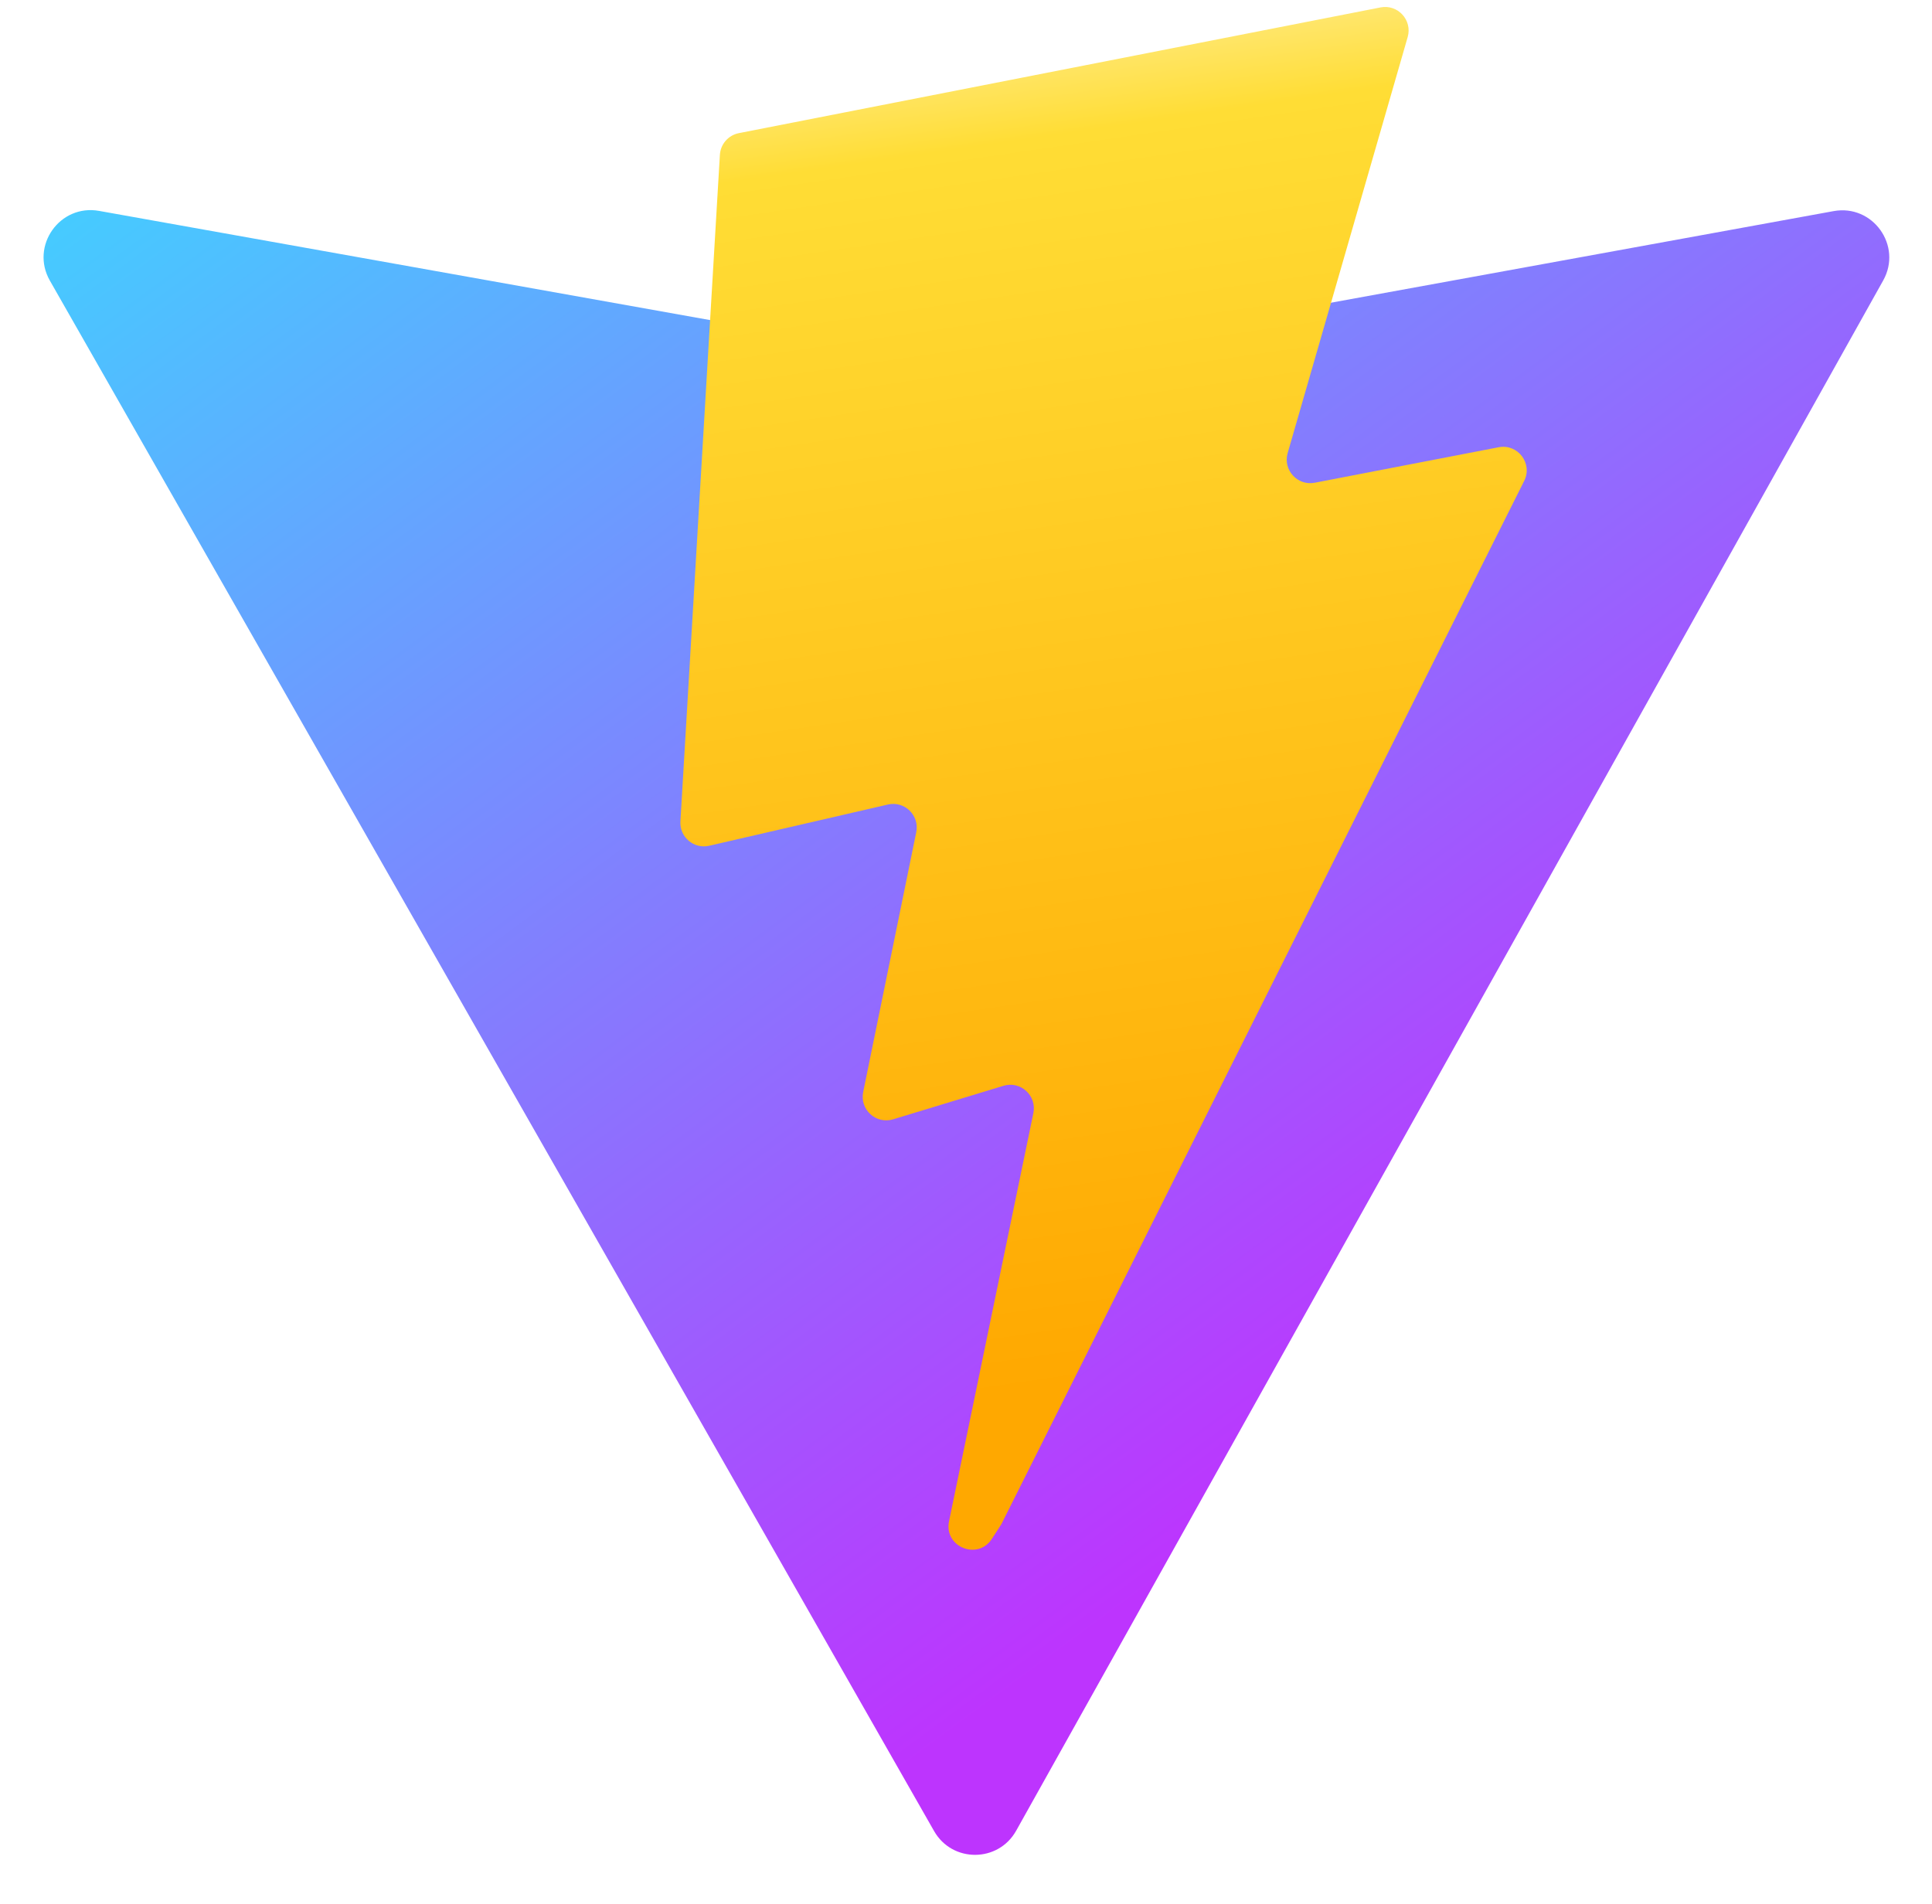
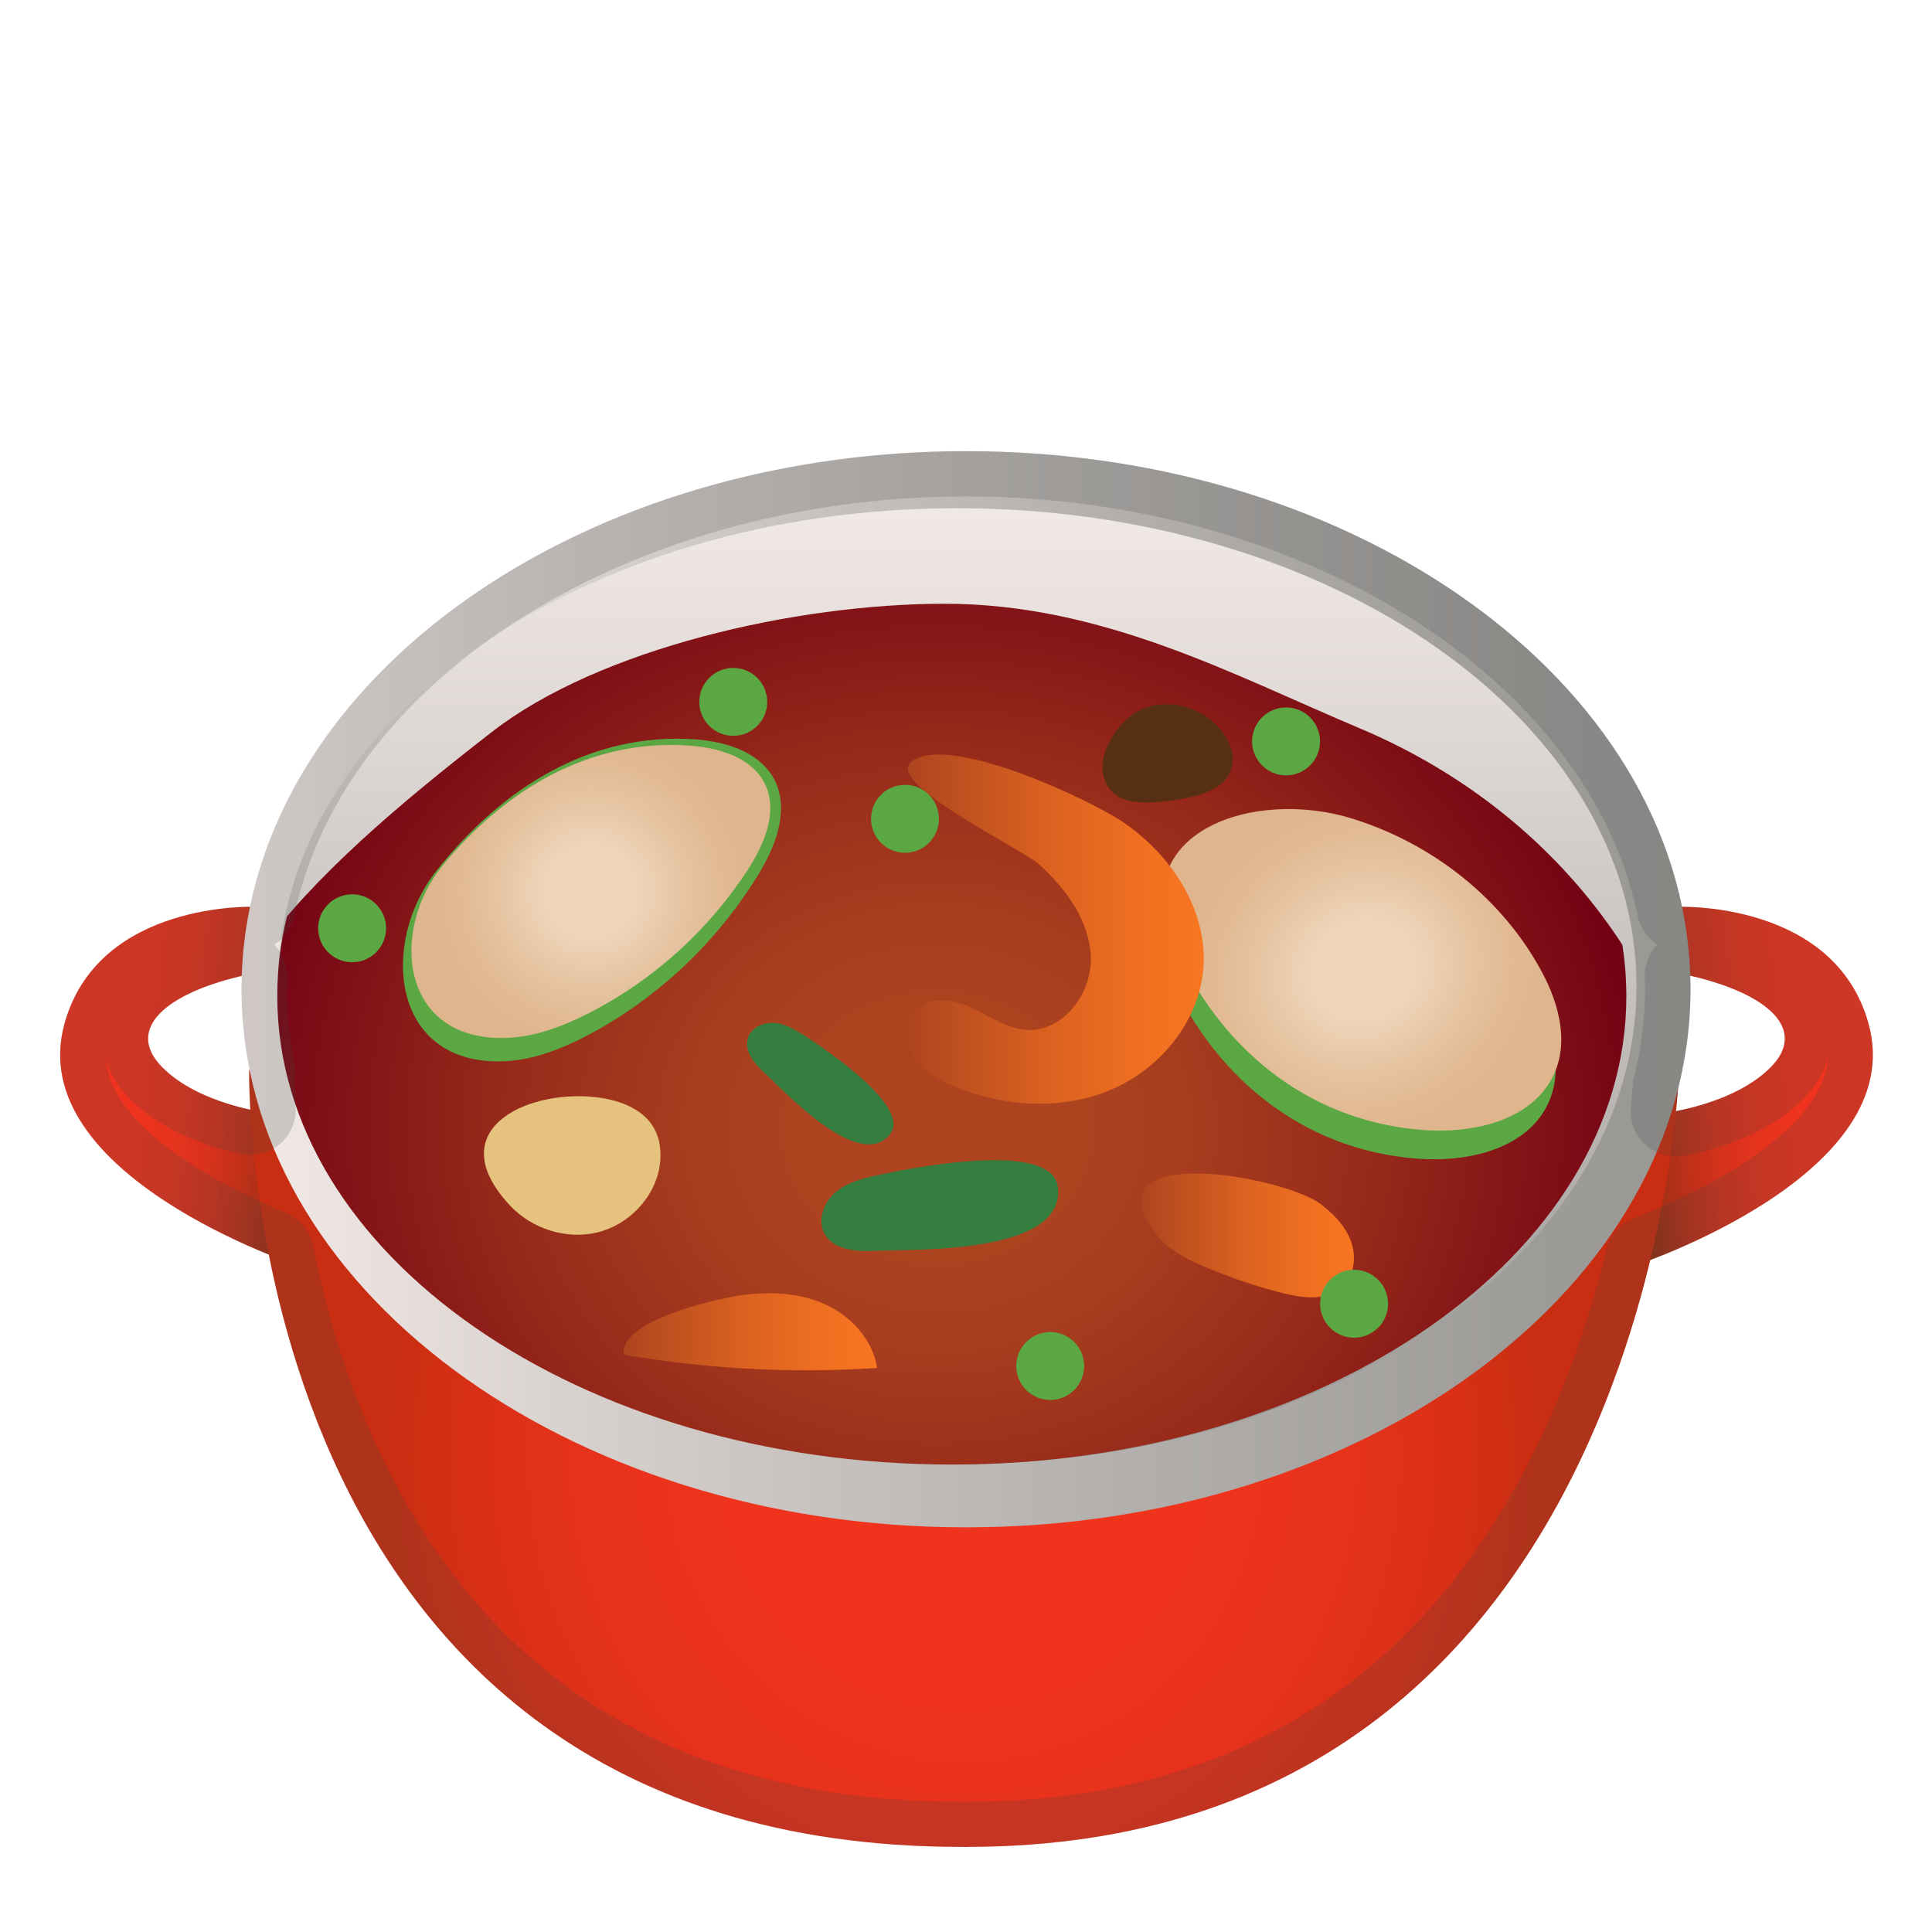
- <svg xmlns="http://www.w3.org/2000/svg" width="410" height="404" viewBox="0 0 410 404" fill="none">
-   <path d="M399.641 59.525L215.643 388.545C211.844 395.338 202.084 395.378 198.228 388.618L10.582 59.556C6.381 52.19 12.68 43.267 21.028 44.759L205.223 77.682C206.398 77.892 207.601 77.89 208.776 77.676L389.119 44.806C397.439 43.289 403.768 52.143 399.641 59.525Z" fill="url(#paint0_linear)" />
-   <path d="M292.965 1.574L156.801 28.255C154.563 28.694 152.906 30.59 152.771 32.866L144.395 174.33C144.198 177.662 147.258 180.248 150.51 179.498L188.42 170.749C191.967 169.931 195.172 173.055 194.443 176.622L183.18 231.775C182.422 235.487 185.907 238.661 189.532 237.56L212.947 230.446C216.577 229.344 220.065 232.527 219.297 236.242L201.398 322.875C200.278 328.294 207.486 331.249 210.492 326.603L212.5 323.5L323.454 102.072C325.312 98.365 322.108 94.137 318.036 94.923L279.014 102.454C275.347 103.161 272.227 99.746 273.262 96.158L298.731 7.867C299.767 4.273 296.636 0.855 292.965 1.574Z" fill="url(#paint1_linear)" />
-   <defs>
-     <linearGradient id="paint0_linear" x1="6" y1="33" x2="235" y2="344" gradientUnits="userSpaceOnUse">
-       <stop stop-color="#41D1FF" />
-       <stop offset="1" stop-color="#BD34FE" />
-     </linearGradient>
-     <linearGradient id="paint1_linear" x1="194.651" y1="8.818" x2="236.076" y2="292.989" gradientUnits="userSpaceOnUse">
-       <stop stop-color="#FFEA83" />
-       <stop offset="0.083" stop-color="#FFDD35" />
-       <stop offset="1" stop-color="#FFA800" />
-     </linearGradient>
-   </defs>
+ <svg xmlns="http://www.w3.org/2000/svg" xmlns:xlink="http://www.w3.org/1999/xlink" width="128" height="128" style="enable-background:new 0 0 128 128;">
+   <g id="Layer_1">
+     <linearGradient id="SVGID_1_" gradientTransform="matrix(0.9947 0.103 -0.1237 1.1949 6.8782 -17.5454)" gradientUnits="userSpaceOnUse" x1="6.082" x2="23.327" y1="73.14" y2="73.14">
+       <stop offset="0" style="stop-color:#F1331E" />
+       <stop offset="0.294" style="stop-color:#EF331E" />
+       <stop offset="0.465" style="stop-color:#E6331D" />
+       <stop offset="0.605" style="stop-color:#D8321C" />
+       <stop offset="0.727" style="stop-color:#C4311A" />
+       <stop offset="0.839" style="stop-color:#AA3017" />
+       <stop offset="0.941" style="stop-color:#8B2F14" />
+       <stop offset="1" style="stop-color:#752E12" />
+     </linearGradient>
+     <path d="M16.91,60.08c0,0-10.36-0.43-12.63,7.72C1.46,77.88,19.83,83.88,19.83,83.88l-2.08-10.15 c0,0-4.53-0.53-7-3.02c-2.47-2.49,0.11-4.94,5.69-6.15L16.91,60.08z" style="fill:url(#SVGID_1_);" />
+     <linearGradient id="SVGID_3_" gradientTransform="matrix(-0.9947 0.103 0.1237 1.1949 227.9368 -17.5454)" gradientUnits="userSpaceOnUse" x1="112.265" x2="129.51" y1="63.991" y2="63.991">
+       <stop offset="0" style="stop-color:#F1331E" />
+       <stop offset="0.294" style="stop-color:#EF331E" />
+       <stop offset="0.465" style="stop-color:#E6331D" />
+       <stop offset="0.605" style="stop-color:#D8321C" />
+       <stop offset="0.727" style="stop-color:#C4311A" />
+       <stop offset="0.839" style="stop-color:#AA3017" />
+       <stop offset="0.941" style="stop-color:#8B2F14" />
+       <stop offset="1" style="stop-color:#752E12" />
+     </linearGradient>
+     <path d="M111.16,60.08c0,0,10.36-0.43,12.63,7.72c2.81,10.08-15.56,16.08-15.56,16.08l2.08-10.15 c0,0,4.53-0.53,7-3.02c2.47-2.49-0.11-4.94-5.69-6.15L111.16,60.08z" style="fill:url(#SVGID_3_);" />
+     <radialGradient id="SVGID_4_" cx="187.749" cy="-245" gradientUnits="userSpaceOnUse" r="1.054">
+       <stop offset="0" style="stop-color:#EEEBE6" />
+       <stop offset="0.91" style="stop-color:#F0EAE6" />
+       <stop offset="1" style="stop-color:#F1E9E6" />
+     </radialGradient>
+     <path d="M189.08-244.33c-0.89-0.44-1.78-0.89-2.67-1.33" style="fill:url(#SVGID_4_);" />
+     <radialGradient id="SVGID_5_" cx="64" cy="96.618" gradientTransform="matrix(0.9832 0 0 1 0.9513 0)" gradientUnits="userSpaceOnUse" r="38.632">
+       <stop offset="0" style="stop-color:#F1331E" />
+       <stop offset="0.422" style="stop-color:#EF331D" />
+       <stop offset="0.668" style="stop-color:#E6321B" />
+       <stop offset="0.867" style="stop-color:#D83016" />
+       <stop offset="1" style="stop-color:#CA2E12" />
+     </radialGradient>
+     <path d="M111.25,70.89c0-0.33-44.24,3.83-47.37,4.13c-3.13-0.3-47.37-4.46-47.37-4.13 c0,0-0.98,51.47,47.19,51.47c0,0,0.3,0.01,0.36,0.01v-0.01C109.66,122.36,111.25,70.89,111.25,70.89z" style="fill:url(#SVGID_5_);" />
+     <linearGradient id="SVGID_6_" gradientUnits="userSpaceOnUse" x1="17.089" x2="119.007" y1="65.536" y2="65.536">
+       <stop offset="0" style="stop-color:#F1E9E6" />
+       <stop offset="0.219" style="stop-color:#D6D0CD" />
+       <stop offset="0.55" style="stop-color:#B3B0AD" />
+       <stop offset="0.823" style="stop-color:#9E9C99" />
+       <stop offset="1" style="stop-color:#969592" />
+     </linearGradient>
+     <ellipse cx="64" cy="65.54" rx="48" ry="35.65" style="fill:url(#SVGID_6_);" />
+     <g>
+       <linearGradient id="SVGID_7_" gradientUnits="userSpaceOnUse" x1="63.41" x2="63.41" y1="33.185" y2="96.147">
+         <stop offset="0" style="stop-color:#F1E9E6" />
+         <stop offset="0.273" style="stop-color:#DCD6D3" />
+         <stop offset="0.831" style="stop-color:#A7A5A2" />
+         <stop offset="1" style="stop-color:#969592" />
+       </linearGradient>
+       <ellipse cx="63.41" cy="65.34" rx="45.01" ry="31.67" style="fill:url(#SVGID_7_);" />
+     </g>
+     <g>
+       <defs>
+         <ellipse id="SVGID_8_" cx="63.06" cy="65.99" rx="44.69" ry="31.04" />
+       </defs>
+       <clipPath id="SVGID_9_">
+         <use style="overflow:visible;" xlink:href="#SVGID_8_" />
+       </clipPath>
+       <radialGradient id="SVGID_10_" cx="62.082" cy="74.75" gradientTransform="matrix(1 -1.745120e-03 1.541617e-03 0.8834 -0.1147 8.8252)" gradientUnits="userSpaceOnUse" r="47.225">
+         <stop offset="0.177" style="stop-color:#AD441F" />
+         <stop offset="0.354" style="stop-color:#A73D1E" />
+         <stop offset="0.616" style="stop-color:#96291A" />
+         <stop offset="0.928" style="stop-color:#7A0915" />
+         <stop offset="1" style="stop-color:#730013" />
+       </radialGradient>
+       <path d="M113.08,81.25c0,22.23-22.83,40.25-51,40.25s-51-18.02-51-40.25 c0-14.45,8.76-22.85,21.5-32.75c7.11-5.53,20.14-8.5,30-8.5c10.45,0,19.08,4.7,27.5,8.25C104.33,54.25,113.08,67.27,113.08,81.25z " style="clip-path:url(#SVGID_9_);fill:url(#SVGID_10_);" />
+     </g>
+     <g>
+       <path d="M93.97,76.77c3.03,0.22,6.64-0.5,8.28-3.08c1.48-2.33,0.73-5.2-0.5-7.46 c-2.57-4.74-7.1-8.39-12.48-10.08c-6.51-2.05-15.07,0.79-11.91,8.2C80.21,71,86,76.19,93.97,76.77z" style="fill:#5BA744;" />
+       <radialGradient id="SVGID_11_" cx="92.419" cy="66.093" gradientTransform="matrix(0.8011 -0.4192 0.3813 0.7286 -8.9042 54.8334)" gradientUnits="userSpaceOnUse" r="13.916">
+         <stop offset="0.276" style="stop-color:#F0D5BB" />
+         <stop offset="0.482" style="stop-color:#E9C9A9" />
+         <stop offset="0.795" style="stop-color:#E1BA94" />
+         <stop offset="1" style="stop-color:#DEB58C" />
+       </radialGradient>
+       <path d="M94.34,74.87c3.03,0.22,6.64-0.5,8.28-3.08c1.48-2.33,0.73-5.2-0.5-7.46 c-2.57-4.74-7.1-8.39-12.48-10.08c-6.51-2.05-15.07,0.79-11.91,8.2C80.58,69.1,86.37,74.29,94.34,74.87z" style="fill:url(#SVGID_11_);" />
+     </g>
+     <linearGradient id="SVGID_12_" gradientUnits="userSpaceOnUse" x1="60.042" x2="79.746" y1="61.547" y2="61.547">
+       <stop offset="0" style="stop-color:#AD441F" />
+       <stop offset="0.104" style="stop-color:#B84B1F" />
+       <stop offset="0.485" style="stop-color:#DB6220" />
+       <stop offset="0.797" style="stop-color:#F07021" />
+       <stop offset="1" style="stop-color:#F87521" />
+     </linearGradient>
+     <path d="M68.82,57.25c1.8,1.62,3.37,3.75,3.45,6.17c0.08,2.42-1.87,4.99-4.29,4.81 c-1.33-0.1-2.46-0.93-3.67-1.49c-1.21-0.56-2.81-0.76-3.72,0.21c-0.77,0.82-0.67,2.19-0.04,3.13s1.68,1.5,2.72,1.92 c3.31,1.35,7.16,1.58,10.44,0.15c3.28-1.43,5.84-4.64,6.03-8.21c0.2-3.77-2.19-7.32-5.3-9.45c-2.15-1.47-11.56-5.93-14.04-4.04 C58.54,51.85,67.66,56.21,68.82,57.25z" style="fill:url(#SVGID_12_);" />
+     <g>
+       <path d="M33.15,70.32c2.05-0.03,4.03-0.8,5.86-1.77c4.51-2.39,8.41-6.05,11.16-10.49 c1.16-1.87,2.13-4.24,1.21-6.25c-0.9-1.94-3.19-2.66-5.25-2.82c-7.01-0.53-12.95,3.27-17.25,8.75 C25.22,62.38,25.85,70.42,33.15,70.32z" style="fill:#5BA744;" />
+       <radialGradient id="SVGID_13_" cx="39.148" cy="59.065" gradientUnits="userSpaceOnUse" r="10.854">
+         <stop offset="0.276" style="stop-color:#F0D5BB" />
+         <stop offset="0.482" style="stop-color:#E9C9A9" />
+         <stop offset="0.795" style="stop-color:#E1BA94" />
+         <stop offset="1" style="stop-color:#DEB58C" />
+       </radialGradient>
+       <path d="M33.38,68.77c1.95-0.03,3.82-0.73,5.56-1.61c4.29-2.17,7.98-5.5,10.6-9.53 c1.1-1.7,2.02-3.85,1.15-5.67c-0.85-1.77-3.03-2.42-4.99-2.56c-6.66-0.48-12.29,2.97-16.38,7.95 C25.86,61.57,26.46,68.87,33.38,68.77z" style="fill:url(#SVGID_13_);" />
+     </g>
+     <path d="M75.73,46.95c1.8-0.73,4.02-0.04,5.22,1.49c0.55,0.7,0.9,1.64,0.64,2.49 c-0.43,1.37-2.1,1.81-3.52,2.03c-1.73,0.27-4.33,0.64-4.92-1.42C72.65,49.81,74.2,47.56,75.73,46.95z" style="fill:#573014;" />
+     <linearGradient id="SVGID_14_" gradientUnits="userSpaceOnUse" x1="41.297" x2="58.098" y1="88.236" y2="88.236">
+       <stop offset="0" style="stop-color:#AD441F" />
+       <stop offset="0.104" style="stop-color:#B84B1F" />
+       <stop offset="0.485" style="stop-color:#DB6220" />
+       <stop offset="0.797" style="stop-color:#F07021" />
+       <stop offset="1" style="stop-color:#F87521" />
+     </linearGradient>
+     <path d="M48.98,85.83c1.89-0.28,3.88-0.21,5.63,0.56s3.21,2.35,3.5,4.24 c-5.61,0.37-11.25,0.07-16.8-0.88C41.1,87.47,47.24,86.12,48.98,85.83z" style="fill:url(#SVGID_14_);" />
+     <path d="M33.78,79.86c1.44,1.55,3.74,2.29,5.8,1.79c2.06-0.5,3.78-2.28,4.12-4.37 c0.14-0.88,0.05-1.82-0.4-2.59c-0.78-1.31-2.41-1.85-3.93-2.01C34.75,72.21,29.19,74.93,33.78,79.86z" style="fill:#E5C37F;" />
+     <linearGradient id="SVGID_15_" gradientUnits="userSpaceOnUse" x1="75.612" x2="89.7" y1="81.85" y2="81.85">
+       <stop offset="0" style="stop-color:#AD441F" />
+       <stop offset="0.104" style="stop-color:#B84B1F" />
+       <stop offset="0.485" style="stop-color:#DB6220" />
+       <stop offset="0.797" style="stop-color:#F07021" />
+       <stop offset="1" style="stop-color:#F87521" />
+     </linearGradient>
+     <path d="M87.48,79.76c0.87,0.66,1.66,1.47,2.03,2.49c0.37,1.02,0.22,2.29-0.58,3.02 c-1.02,0.94-2.61,0.74-3.95,0.4c-1.75-0.44-3.47-1.02-5.14-1.73c-1.29-0.55-2.61-1.22-3.41-2.38 C72.29,75.59,85.12,77.97,87.48,79.76z" style="fill:url(#SVGID_15_);" />
+     <path d="M58.02,82.87c-1.27,0.07-2.82-0.05-3.41-1.17c-0.46-0.88-0.04-2.02,0.71-2.68 c0.75-0.65,1.75-0.93,2.72-1.14c2.21-0.48,11.71-2.41,12.05,0.79C70.58,83.16,60.38,82.75,58.02,82.87z" style="fill:#367E40;" />
+     <path d="M50.68,71.11c-0.68-0.62-1.41-1.46-1.13-2.34c0.22-0.68,1.01-1.05,1.73-1 c0.72,0.05,1.36,0.42,1.97,0.81c1.37,0.89,7.18,4.76,5.71,6.57C56.91,77.68,51.94,72.26,50.68,71.11z" style="fill:#367E40;" />
+     <ellipse cx="69.58" cy="90.5" rx="2.25" ry="2.25" style="fill:#5BA744;" transform="matrix(0.7071 -0.7071 0.7071 0.7071 -43.613 75.7088)" />
+     <ellipse cx="85.21" cy="49.12" rx="2.25" ry="2.25" style="fill:#5BA744;" transform="matrix(0.7071 -0.7071 0.7071 0.7071 -9.78 74.6389)" />
+     <ellipse cx="59.96" cy="54.25" rx="2.25" ry="2.25" style="fill:#5BA744;" transform="matrix(0.7071 -0.7071 0.7071 0.7071 -20.7995 58.2856)" />
+     <ellipse cx="89.71" cy="86.38" rx="2.25" ry="2.25" style="fill:#5BA744;" transform="matrix(0.7071 -0.7071 0.7071 0.7071 -34.8017 88.7312)" />
+     <ellipse cx="23.33" cy="61.5" rx="2.25" ry="2.25" style="fill:#5BA744;" transform="matrix(0.7071 -0.7071 0.7071 0.7071 -36.6532 34.5113)" />
+     <ellipse cx="48.58" cy="46.5" rx="2.25" ry="2.25" style="fill:#5BA744;" transform="matrix(0.7071 -0.7071 0.7071 0.7071 -18.6511 47.9723)" />
+     <g style="opacity:0.2;">
+       <path d="M64,32.89c22.09,0,41.22,11.95,44.5,27.79c0.17,0.8,0.64,1.47,1.29,1.9 c-0.55,0.58-0.85,1.36-0.82,2.16l0.01,0.34c0.01,0.15,0.01,0.3,0.01,0.46c0,1.92-0.25,3.87-0.73,5.82 c-0.04,0.17-0.07,0.33-0.08,0.5c-0.03,0.39-0.07,0.88-0.13,1.45c-0.1,0.94,0.26,1.88,0.96,2.52c0.56,0.51,1.28,0.79,2.03,0.79 c0.19,0,0.37-0.02,0.56-0.05c1.9-0.36,5.45-1.33,7.85-3.74c0.93-0.94,1.42-1.88,1.64-2.73c-0.07,1.34-0.81,3.36-4,5.84 c-3.17,2.46-7.22,4.14-8.82,4.74c-0.93,0.35-1.62,1.14-1.85,2.1c-1.62,6.71-4.97,16.29-11.75,23.86 c-7.56,8.45-17.86,12.73-30.61,12.73c-0.05,0-0.1,0-0.15,0l-0.14,0c-0.02,0-0.05,0-0.07,0c-13.62,0-24.36-4.34-31.91-12.9 c-6.72-7.61-9.71-17.21-11.04-23.93c-0.2-0.99-0.88-1.82-1.81-2.2c-2.87-1.17-11.52-5.1-11.92-10.13 c0.24,0.82,0.72,1.72,1.61,2.61c2.13,2.15,5.15,3.16,7.32,3.63c0.21,0.05,0.43,0.07,0.64,0.07c0.71,0,1.4-0.25,1.95-0.72 c0.71-0.61,1.1-1.51,1.05-2.45c-0.05-0.92-0.07-1.61-0.07-2.01c0.05-0.35,0.05-0.71-0.02-1.06C19.16,68.71,19,67.12,19,65.54 c0-0.15,0.01-0.29,0.01-0.44l0.01-0.34c0.03-0.81-0.28-1.59-0.83-2.17c0.65-0.43,1.13-1.1,1.3-1.9 C22.78,44.84,41.91,32.89,64,32.89 M64,29.89c-24.01,0-43.9,13.09-47.44,30.19c-1.8,0.01-10.26,0.45-12.29,7.72 C2.05,75.78,13.11,81.2,17.8,83.11c3.01,15.22,12.98,39.25,45.89,39.25c0,0,0.3,0.01,0.36,0.01v-0.01 c30.91,0,41.6-23.64,45.28-38.88c3.91-1.49,16.85-7.1,14.46-15.68c-2.05-7.36-10.69-7.72-12.35-7.72 C107.9,42.98,88.01,29.89,64,29.89L64,29.89z M111.04,73.61c0.06-0.6,0.11-1.12,0.14-1.53c0.53-2.12,0.82-4.31,0.82-6.54 c0-0.3-0.02-0.6-0.03-0.9c5.34,1.24,7.77,3.63,5.35,6.07C115.45,72.59,112.42,73.35,111.04,73.61L111.04,73.61z M16.58,73.52 c-1.51-0.33-4.14-1.12-5.83-2.81c-2.41-2.43-0.01-4.81,5.28-6.05C16.02,64.95,16,65.24,16,65.54c0,1.82,0.19,3.6,0.54,5.34 c-0.02,0-0.04,0.01-0.04,0.01C16.5,70.89,16.48,71.86,16.58,73.52L16.58,73.52z" style="fill:#424242;" />
+     </g>
+   </g>
+   <g id="Layer_2" style="display:none;">
+     <g style="display:inline;">
+       <g style="opacity:0.6;">
+         <circle cx="-199.92" cy="64" r="28" style="opacity:0.61;fill:none;stroke:#000000;stroke-width:0.263;stroke-miterlimit:10;" />
+         <line style="opacity:0.61;fill:none;stroke:#000000;stroke-miterlimit:10;" x1="-180.42" x2="-180.42" y1="0" y2="128" />
+         <line style="opacity:0.61;fill:none;stroke:#000000;stroke-miterlimit:10;" x1="-220.42" x2="-220.42" y1="0" y2="128" />
+         <line style="opacity:0.61;fill:none;stroke:#000000;stroke-miterlimit:10;" x1="-200.42" x2="-200.42" y1="0" y2="128" />
+         <line style="opacity:0.61;fill:none;stroke:#000000;stroke-miterlimit:10;" x1="-135.92" x2="-263.92" y1="64.5" y2="64.5" />
+         <line style="opacity:0.61;fill:none;stroke:#000000;stroke-miterlimit:10;" x1="-135.92" x2="-263.92" y1="44.5" y2="44.5" />
+         <line style="opacity:0.61;fill:none;stroke:#000000;stroke-miterlimit:10;" x1="-135.92" x2="-263.92" y1="83.5" y2="83.5" />
+         <line style="opacity:0.61;fill:none;stroke:#000000;stroke-width:0.25;stroke-miterlimit:10;" x1="-135.92" x2="-263.92" y1="128" y2="0" />
+         <line style="opacity:0.61;fill:none;stroke:#000000;stroke-width:0.25;stroke-miterlimit:10;" x1="-263.92" x2="-135.92" y1="128" y2="0" />
+         <g style="opacity:0.61;">
+           <path d="M-199.92,4.26c32.94,0,59.74,26.8,59.74,59.74s-26.8,59.74-59.74,59.74s-59.74-26.8-59.74-59.74 S-232.86,4.26-199.92,4.26 M-199.92,4c-33.14,0-60,26.86-60,60s26.86,60,60,60s60-26.86,60-60S-166.78,4-199.92,4L-199.92,4z" />
+         </g>
+         <path d="M-148.42,108.47c0,4.43-3.59,8.03-8.03,8.03 h-87.94c-4.43,0-8.03-3.59-8.03-8.03V20.53c0-4.43,3.59-8.03,8.03-8.03h87.94c4.43,0,8.03,3.59,8.03,8.03V108.47z" style="opacity:0.61;fill:none;stroke:#000000;stroke-miterlimit:10;" />
+         <path d="M-156.42,116.5c0,4.42-3.58,8-8,8h-72 c-4.42,0-8-3.58-8-8v-104c0-4.42,3.58-8,8-8h72c4.42,0,8,3.58,8,8V116.5z" style="opacity:0.61;fill:none;stroke:#000000;stroke-miterlimit:10;" />
+         <path d="M-140.42,98.27c0,5.65-4.58,10.23-10.23,10.23 h-99.54c-5.65,0-10.23-4.58-10.23-10.23V30.73c0-5.65,4.58-10.23,10.23-10.23h99.54c5.65,0,10.23,4.58,10.23,10.23V98.27z" style="opacity:0.61;fill:none;stroke:#000000;stroke-miterlimit:10;" />
+       </g>
+       <g>
+         <g style="opacity:0.2;">
+           <defs>
+             <rect id="SVGID_2_" height="128" style="opacity:0.2;" width="128" x="-263.92" />
+           </defs>
+           <clipPath id="SVGID_16_">
+             <use style="overflow:visible;" xlink:href="#SVGID_2_" />
+           </clipPath>
+           <g style="clip-path:url(#SVGID_16_);">
+             <g>
+               <line style="fill:none;stroke:#000000;stroke-miterlimit:10;" x1="-292.42" x2="-292.42" y1="160" y2="-32" />
+               <line style="fill:none;stroke:#000000;stroke-miterlimit:10;" x1="-288.42" x2="-288.42" y1="160" y2="-32" />
+               <line style="fill:none;stroke:#000000;stroke-miterlimit:10;" x1="-284.42" x2="-284.42" y1="160" y2="-32" />
+               <line style="fill:none;stroke:#000000;stroke-miterlimit:10;" x1="-280.42" x2="-280.42" y1="160" y2="-32" />
+               <line style="fill:none;stroke:#000000;stroke-miterlimit:10;" x1="-276.42" x2="-276.42" y1="160" y2="-32" />
+               <line style="fill:none;stroke:#000000;stroke-miterlimit:10;" x1="-272.42" x2="-272.42" y1="160" y2="-32" />
+               <line style="fill:none;stroke:#000000;stroke-miterlimit:10;" x1="-268.42" x2="-268.42" y1="160" y2="-32" />
+               <line style="fill:none;stroke:#000000;stroke-miterlimit:10;" x1="-264.42" x2="-264.42" y1="160" y2="-32" />
+               <line style="fill:none;stroke:#000000;stroke-miterlimit:10;" x1="-260.42" x2="-260.42" y1="160" y2="-32" />
+               <line style="fill:none;stroke:#000000;stroke-miterlimit:10;" x1="-256.42" x2="-256.42" y1="160" y2="-32" />
+               <line style="fill:none;stroke:#000000;stroke-miterlimit:10;" x1="-252.42" x2="-252.42" y1="160" y2="-32" />
+               <line style="fill:none;stroke:#000000;stroke-miterlimit:10;" x1="-248.42" x2="-248.42" y1="160" y2="-32" />
+               <line style="fill:none;stroke:#000000;stroke-miterlimit:10;" x1="-244.42" x2="-244.42" y1="160" y2="-32" />
+               <line style="fill:none;stroke:#000000;stroke-miterlimit:10;" x1="-240.42" x2="-240.42" y1="160" y2="-32" />
+               <line style="fill:none;stroke:#000000;stroke-miterlimit:10;" x1="-236.42" x2="-236.42" y1="160" y2="-32" />
+               <line style="fill:none;stroke:#000000;stroke-miterlimit:10;" x1="-232.42" x2="-232.42" y1="160" y2="-32" />
+               <line style="fill:none;stroke:#000000;stroke-miterlimit:10;" x1="-228.42" x2="-228.42" y1="160" y2="-32" />
+               <line style="fill:none;stroke:#000000;stroke-miterlimit:10;" x1="-224.42" x2="-224.42" y1="160" y2="-32" />
+               <line style="fill:none;stroke:#000000;stroke-miterlimit:10;" x1="-220.42" x2="-220.42" y1="160" y2="-32" />
+               <line style="fill:none;stroke:#000000;stroke-miterlimit:10;" x1="-216.42" x2="-216.42" y1="160" y2="-32" />
+               <line style="fill:none;stroke:#000000;stroke-miterlimit:10;" x1="-212.42" x2="-212.42" y1="160" y2="-32" />
+               <line style="fill:none;stroke:#000000;stroke-miterlimit:10;" x1="-208.42" x2="-208.42" y1="160" y2="-32" />
+               <line style="fill:none;stroke:#000000;stroke-miterlimit:10;" x1="-204.42" x2="-204.42" y1="160" y2="-32" />
+               <line style="fill:none;stroke:#000000;stroke-miterlimit:10;" x1="-200.42" x2="-200.42" y1="160" y2="-32" />
+               <line style="fill:none;stroke:#000000;stroke-miterlimit:10;" x1="-196.42" x2="-196.42" y1="160" y2="-32" />
+               <line style="fill:none;stroke:#000000;stroke-miterlimit:10;" x1="-192.42" x2="-192.42" y1="160" y2="-32" />
+               <line style="fill:none;stroke:#000000;stroke-miterlimit:10;" x1="-188.42" x2="-188.42" y1="160" y2="-32" />
+               <line style="fill:none;stroke:#000000;stroke-miterlimit:10;" x1="-184.42" x2="-184.42" y1="160" y2="-32" />
+               <line style="fill:none;stroke:#000000;stroke-miterlimit:10;" x1="-180.42" x2="-180.42" y1="160" y2="-32" />
+               <line style="fill:none;stroke:#000000;stroke-miterlimit:10;" x1="-176.42" x2="-176.42" y1="160" y2="-32" />
+               <line style="fill:none;stroke:#000000;stroke-miterlimit:10;" x1="-172.42" x2="-172.42" y1="160" y2="-32" />
+               <line style="fill:none;stroke:#000000;stroke-miterlimit:10;" x1="-168.42" x2="-168.42" y1="160" y2="-32" />
+               <line style="fill:none;stroke:#000000;stroke-miterlimit:10;" x1="-164.42" x2="-164.42" y1="160" y2="-32" />
+               <line style="fill:none;stroke:#000000;stroke-miterlimit:10;" x1="-160.42" x2="-160.42" y1="160" y2="-32" />
+               <line style="fill:none;stroke:#000000;stroke-miterlimit:10;" x1="-156.42" x2="-156.42" y1="160" y2="-32" />
+               <line style="fill:none;stroke:#000000;stroke-miterlimit:10;" x1="-152.42" x2="-152.42" y1="160" y2="-32" />
+               <line style="fill:none;stroke:#000000;stroke-miterlimit:10;" x1="-148.42" x2="-148.42" y1="160" y2="-32" />
+               <line style="fill:none;stroke:#000000;stroke-miterlimit:10;" x1="-144.42" x2="-144.42" y1="160" y2="-32" />
+               <line style="fill:none;stroke:#000000;stroke-miterlimit:10;" x1="-140.42" x2="-140.42" y1="160" y2="-32" />
+               <line style="fill:none;stroke:#000000;stroke-miterlimit:10;" x1="-136.42" x2="-136.42" y1="160" y2="-32" />
+               <line style="fill:none;stroke:#000000;stroke-miterlimit:10;" x1="-132.42" x2="-132.42" y1="160" y2="-32" />
+               <line style="fill:none;stroke:#000000;stroke-miterlimit:10;" x1="-128.42" x2="-128.42" y1="160" y2="-32" />
+               <line style="fill:none;stroke:#000000;stroke-miterlimit:10;" x1="-127.42" x2="-127.42" y1="166" y2="-26" />
+               <line style="fill:none;stroke:#000000;stroke-miterlimit:10;" x1="-120.42" x2="-120.42" y1="160" y2="-32" />
+               <line style="fill:none;stroke:#000000;stroke-miterlimit:10;" x1="-116.42" x2="-116.42" y1="160" y2="-32" />
+               <line style="fill:none;stroke:#000000;stroke-miterlimit:10;" x1="-112.42" x2="-112.42" y1="160" y2="-32" />
+               <line style="fill:none;stroke:#000000;stroke-miterlimit:10;" x1="-108.42" x2="-108.42" y1="160" y2="-32" />
+             </g>
+             <g>
+               <line style="fill:none;stroke:#000000;stroke-miterlimit:10;" x1="-295.92" x2="-103.92" y1="-27.5" y2="-27.5" />
+               <line style="fill:none;stroke:#000000;stroke-miterlimit:10;" x1="-295.92" x2="-103.92" y1="-23.5" y2="-23.5" />
+               <line style="fill:none;stroke:#000000;stroke-miterlimit:10;" x1="-295.92" x2="-103.92" y1="-19.5" y2="-19.5" />
+               <line style="fill:none;stroke:#000000;stroke-miterlimit:10;" x1="-295.92" x2="-103.92" y1="-15.5" y2="-15.5" />
+               <line style="fill:none;stroke:#000000;stroke-miterlimit:10;" x1="-295.92" x2="-103.92" y1="-11.5" y2="-11.5" />
+               <line style="fill:none;stroke:#000000;stroke-miterlimit:10;" x1="-295.92" x2="-103.92" y1="-7.5" y2="-7.5" />
+               <line style="fill:none;stroke:#000000;stroke-miterlimit:10;" x1="-295.92" x2="-103.92" y1="-3.5" y2="-3.5" />
+               <line style="fill:none;stroke:#000000;stroke-miterlimit:10;" x1="-295.92" x2="-103.92" y1="0.5" y2="0.5" />
+               <line style="fill:none;stroke:#000000;stroke-miterlimit:10;" x1="-295.92" x2="-103.92" y1="4.5" y2="4.5" />
+               <line style="fill:none;stroke:#000000;stroke-miterlimit:10;" x1="-295.92" x2="-103.92" y1="8.5" y2="8.5" />
+               <line style="fill:none;stroke:#000000;stroke-miterlimit:10;" x1="-295.92" x2="-103.92" y1="12.5" y2="12.5" />
+               <line style="fill:none;stroke:#000000;stroke-miterlimit:10;" x1="-295.92" x2="-103.92" y1="16.5" y2="16.5" />
+               <line style="fill:none;stroke:#000000;stroke-miterlimit:10;" x1="-295.92" x2="-103.92" y1="20.5" y2="20.5" />
+               <line style="fill:none;stroke:#000000;stroke-miterlimit:10;" x1="-295.92" x2="-103.92" y1="24.5" y2="24.5" />
+               <line style="fill:none;stroke:#000000;stroke-miterlimit:10;" x1="-295.92" x2="-103.92" y1="28.5" y2="28.5" />
+               <line style="fill:none;stroke:#000000;stroke-miterlimit:10;" x1="-295.92" x2="-103.92" y1="32.5" y2="32.5" />
+               <line style="fill:none;stroke:#000000;stroke-miterlimit:10;" x1="-295.92" x2="-103.92" y1="36.5" y2="36.5" />
+               <line style="fill:none;stroke:#000000;stroke-miterlimit:10;" x1="-295.92" x2="-103.92" y1="40.5" y2="40.5" />
+               <line style="fill:none;stroke:#000000;stroke-miterlimit:10;" x1="-295.92" x2="-103.92" y1="44.5" y2="44.5" />
+               <line style="fill:none;stroke:#000000;stroke-miterlimit:10;" x1="-295.92" x2="-103.92" y1="48.5" y2="48.5" />
+               <line style="fill:none;stroke:#000000;stroke-miterlimit:10;" x1="-295.92" x2="-103.92" y1="52.5" y2="52.5" />
+               <line style="fill:none;stroke:#000000;stroke-miterlimit:10;" x1="-295.92" x2="-103.92" y1="56.5" y2="56.5" />
+               <line style="fill:none;stroke:#000000;stroke-miterlimit:10;" x1="-295.92" x2="-103.92" y1="60.5" y2="60.5" />
+               <line style="fill:none;stroke:#000000;stroke-miterlimit:10;" x1="-295.92" x2="-103.92" y1="64.5" y2="64.5" />
+               <line style="fill:none;stroke:#000000;stroke-miterlimit:10;" x1="-295.92" x2="-103.92" y1="68.5" y2="68.5" />
+               <line style="fill:none;stroke:#000000;stroke-miterlimit:10;" x1="-295.92" x2="-103.92" y1="72.5" y2="72.5" />
+               <line style="fill:none;stroke:#000000;stroke-miterlimit:10;" x1="-295.92" x2="-103.92" y1="76.5" y2="76.5" />
+               <line style="fill:none;stroke:#000000;stroke-miterlimit:10;" x1="-295.92" x2="-103.92" y1="80.5" y2="80.5" />
+               <line style="fill:none;stroke:#000000;stroke-miterlimit:10;" x1="-295.92" x2="-103.92" y1="84.5" y2="84.5" />
+               <line style="fill:none;stroke:#000000;stroke-miterlimit:10;" x1="-295.92" x2="-103.92" y1="88.5" y2="88.5" />
+               <line style="fill:none;stroke:#000000;stroke-miterlimit:10;" x1="-295.92" x2="-103.92" y1="92.5" y2="92.5" />
+               <line style="fill:none;stroke:#000000;stroke-miterlimit:10;" x1="-295.92" x2="-103.92" y1="96.5" y2="96.5" />
+               <line style="fill:none;stroke:#000000;stroke-miterlimit:10;" x1="-295.92" x2="-103.92" y1="100.5" y2="100.5" />
+               <line style="fill:none;stroke:#000000;stroke-miterlimit:10;" x1="-295.92" x2="-103.92" y1="104.5" y2="104.5" />
+               <line style="fill:none;stroke:#000000;stroke-miterlimit:10;" x1="-295.92" x2="-103.92" y1="108.5" y2="108.5" />
+               <line style="fill:none;stroke:#000000;stroke-miterlimit:10;" x1="-295.92" x2="-103.92" y1="112.5" y2="112.5" />
+               <line style="fill:none;stroke:#000000;stroke-miterlimit:10;" x1="-295.92" x2="-103.92" y1="116.5" y2="116.5" />
+               <line style="fill:none;stroke:#000000;stroke-miterlimit:10;" x1="-295.92" x2="-103.92" y1="120.5" y2="120.5" />
+               <line style="fill:none;stroke:#000000;stroke-miterlimit:10;" x1="-295.92" x2="-103.92" y1="124.5" y2="124.5" />
+               <line style="fill:none;stroke:#000000;stroke-miterlimit:10;" x1="-295.92" x2="-103.92" y1="128.5" y2="128.5" />
+               <line style="fill:none;stroke:#000000;stroke-miterlimit:10;" x1="-295.92" x2="-103.92" y1="132.5" y2="132.5" />
+               <line style="fill:none;stroke:#000000;stroke-miterlimit:10;" x1="-295.92" x2="-103.92" y1="136.5" y2="136.5" />
+               <line style="fill:none;stroke:#000000;stroke-miterlimit:10;" x1="-295.92" x2="-103.92" y1="140.5" y2="140.5" />
+               <line style="fill:none;stroke:#000000;stroke-miterlimit:10;" x1="-295.92" x2="-103.92" y1="144.5" y2="144.5" />
+               <line style="fill:none;stroke:#000000;stroke-miterlimit:10;" x1="-295.92" x2="-103.92" y1="148.5" y2="148.5" />
+               <line style="fill:none;stroke:#000000;stroke-miterlimit:10;" x1="-295.92" x2="-103.92" y1="152.5" y2="152.5" />
+               <line style="fill:none;stroke:#000000;stroke-miterlimit:10;" x1="-295.92" x2="-103.92" y1="156.5" y2="156.5" />
+             </g>
+             <path d="M-103.92-32v192h-192V-32H-103.92 M-103.92-32h-192v192h192V-32L-103.92-32z" />
+           </g>
+         </g>
+         <g>
+           <rect height="128" style="opacity:0.3;fill:#F44336;" width="4" x="-263.92" />
+           <rect height="128" style="opacity:0.3;fill:#F44336;" width="4" x="-139.92" />
+           <rect height="120" style="opacity:0.3;fill:#F44336;" transform="matrix(-1.836970e-16 1 -1 -1.836970e-16 -197.9178 201.9178)" width="4" x="-201.92" y="-58" />
+           <rect height="120" style="opacity:0.3;fill:#F44336;" transform="matrix(-1.836970e-16 1 -1 -1.836970e-16 -73.9178 325.9178)" width="4" x="-201.92" y="66" />
+         </g>
+       </g>
+     </g>
+   </g>
</svg>
